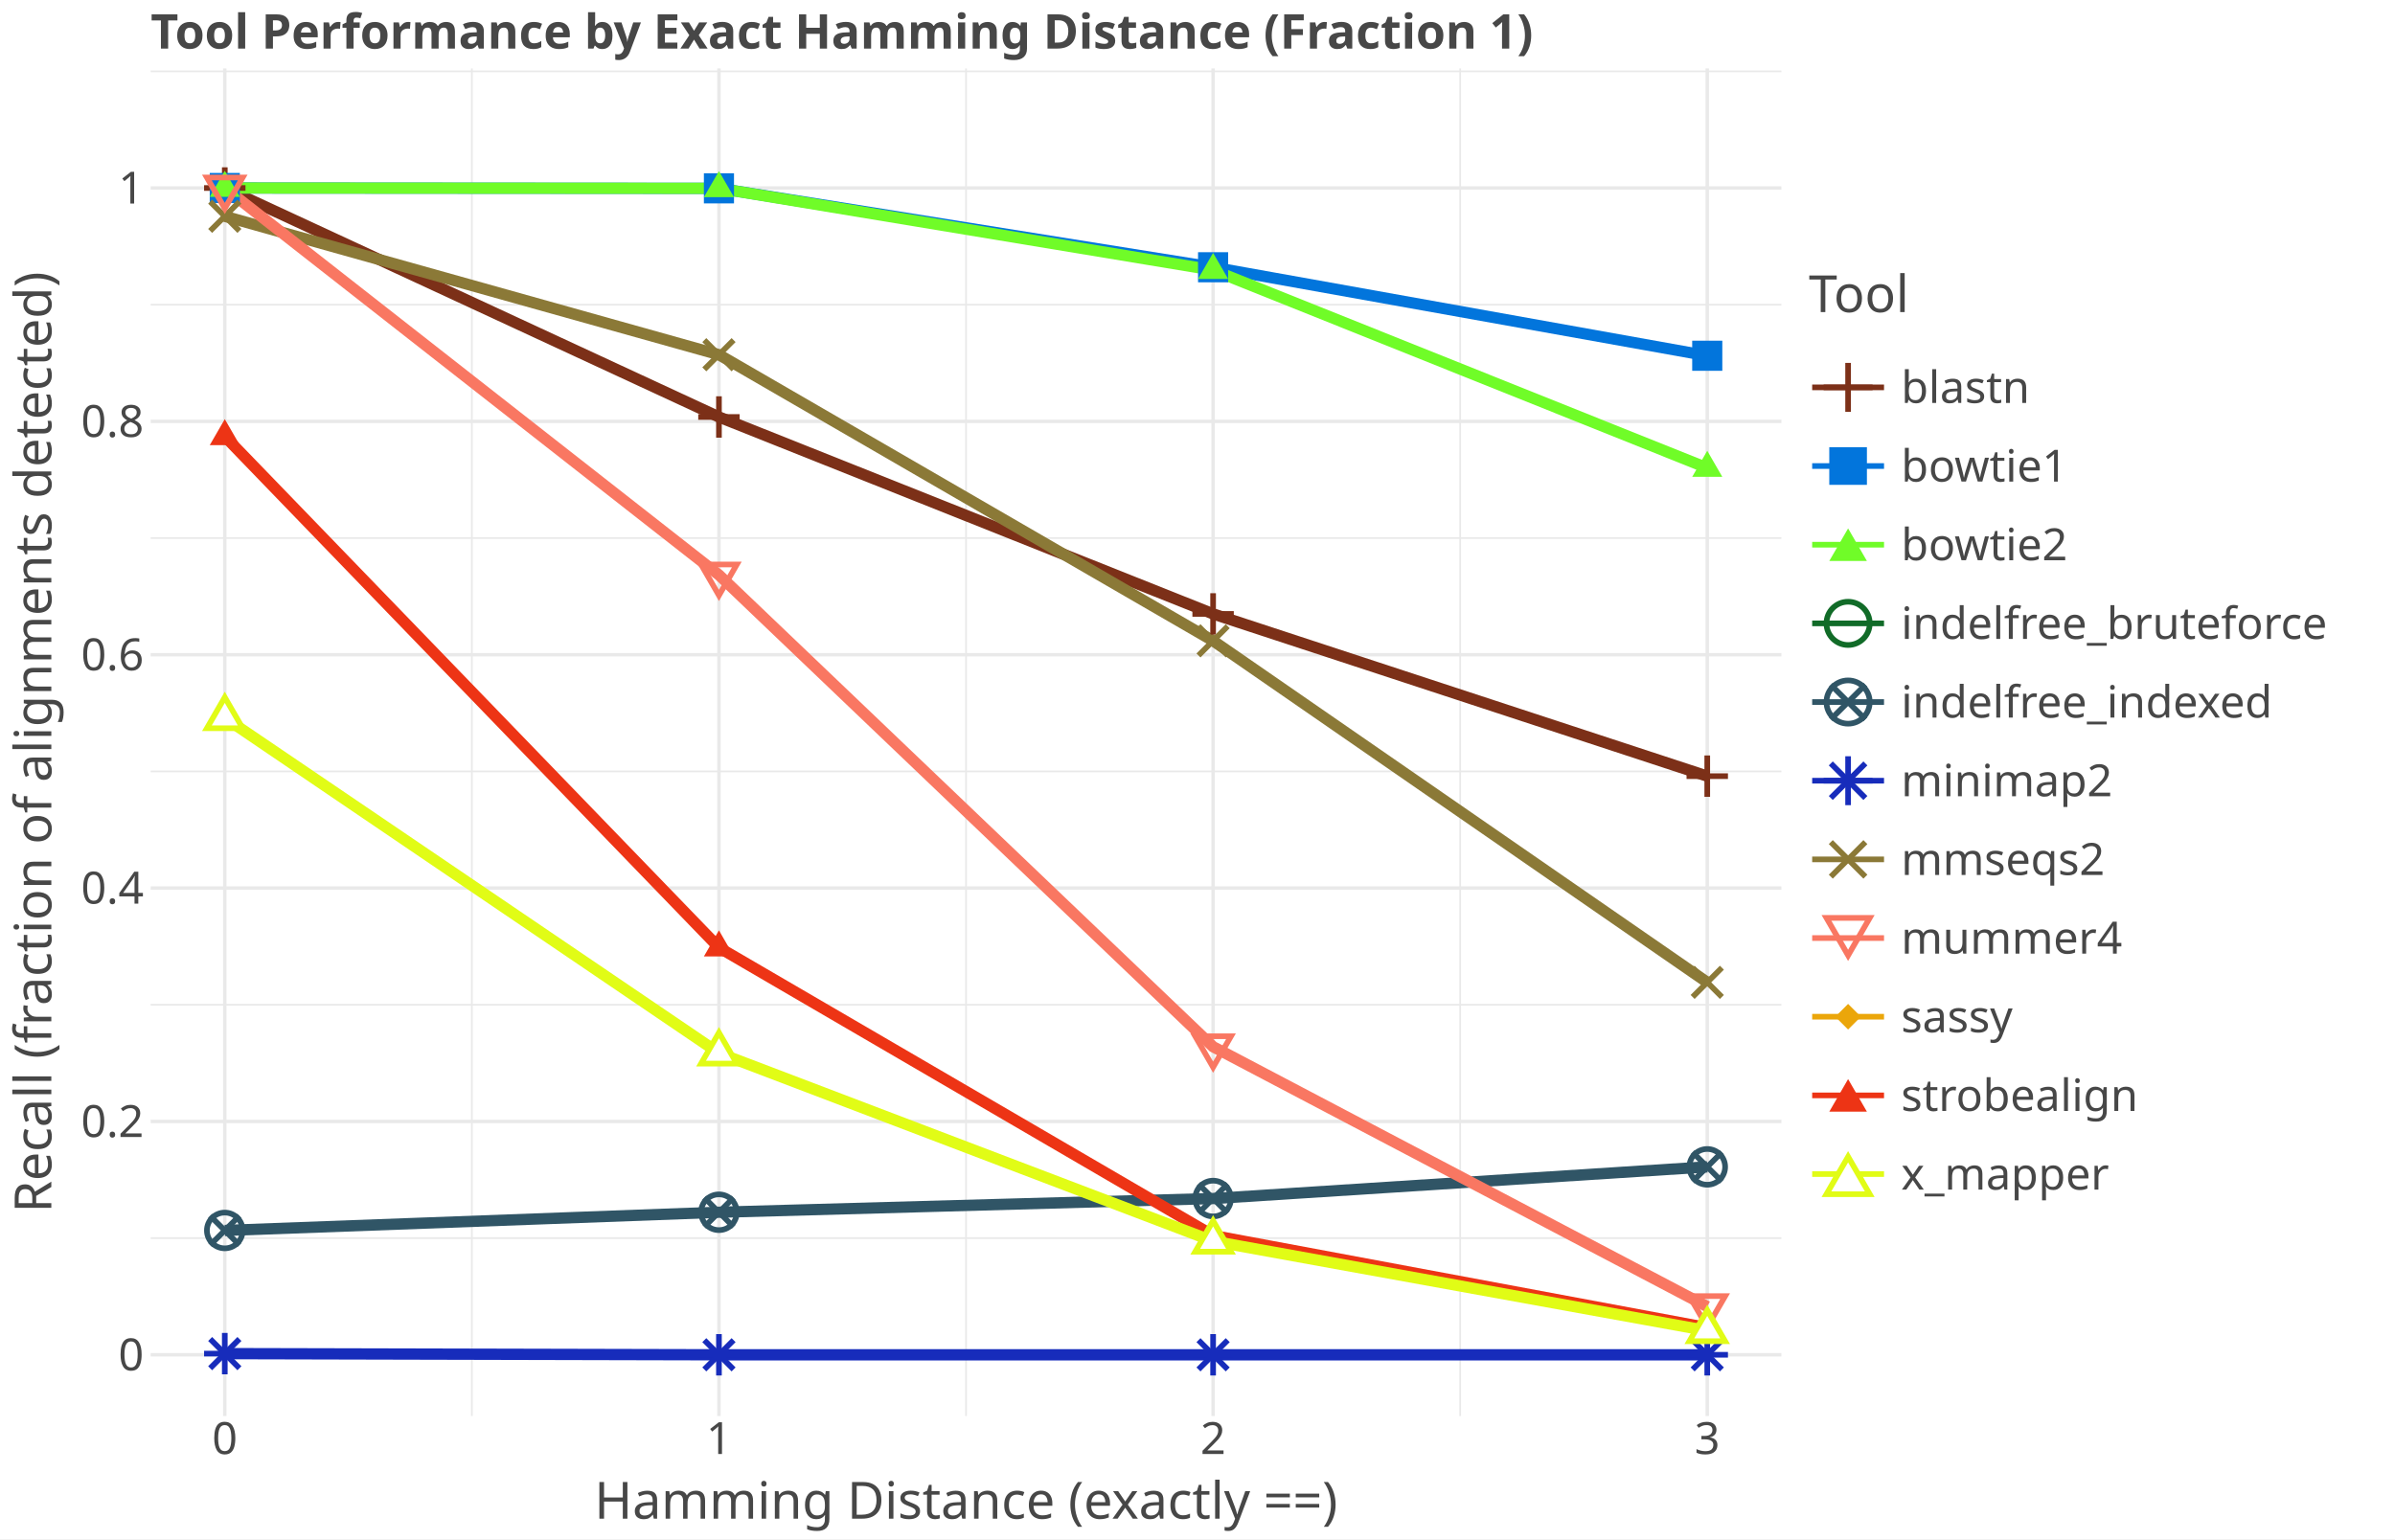
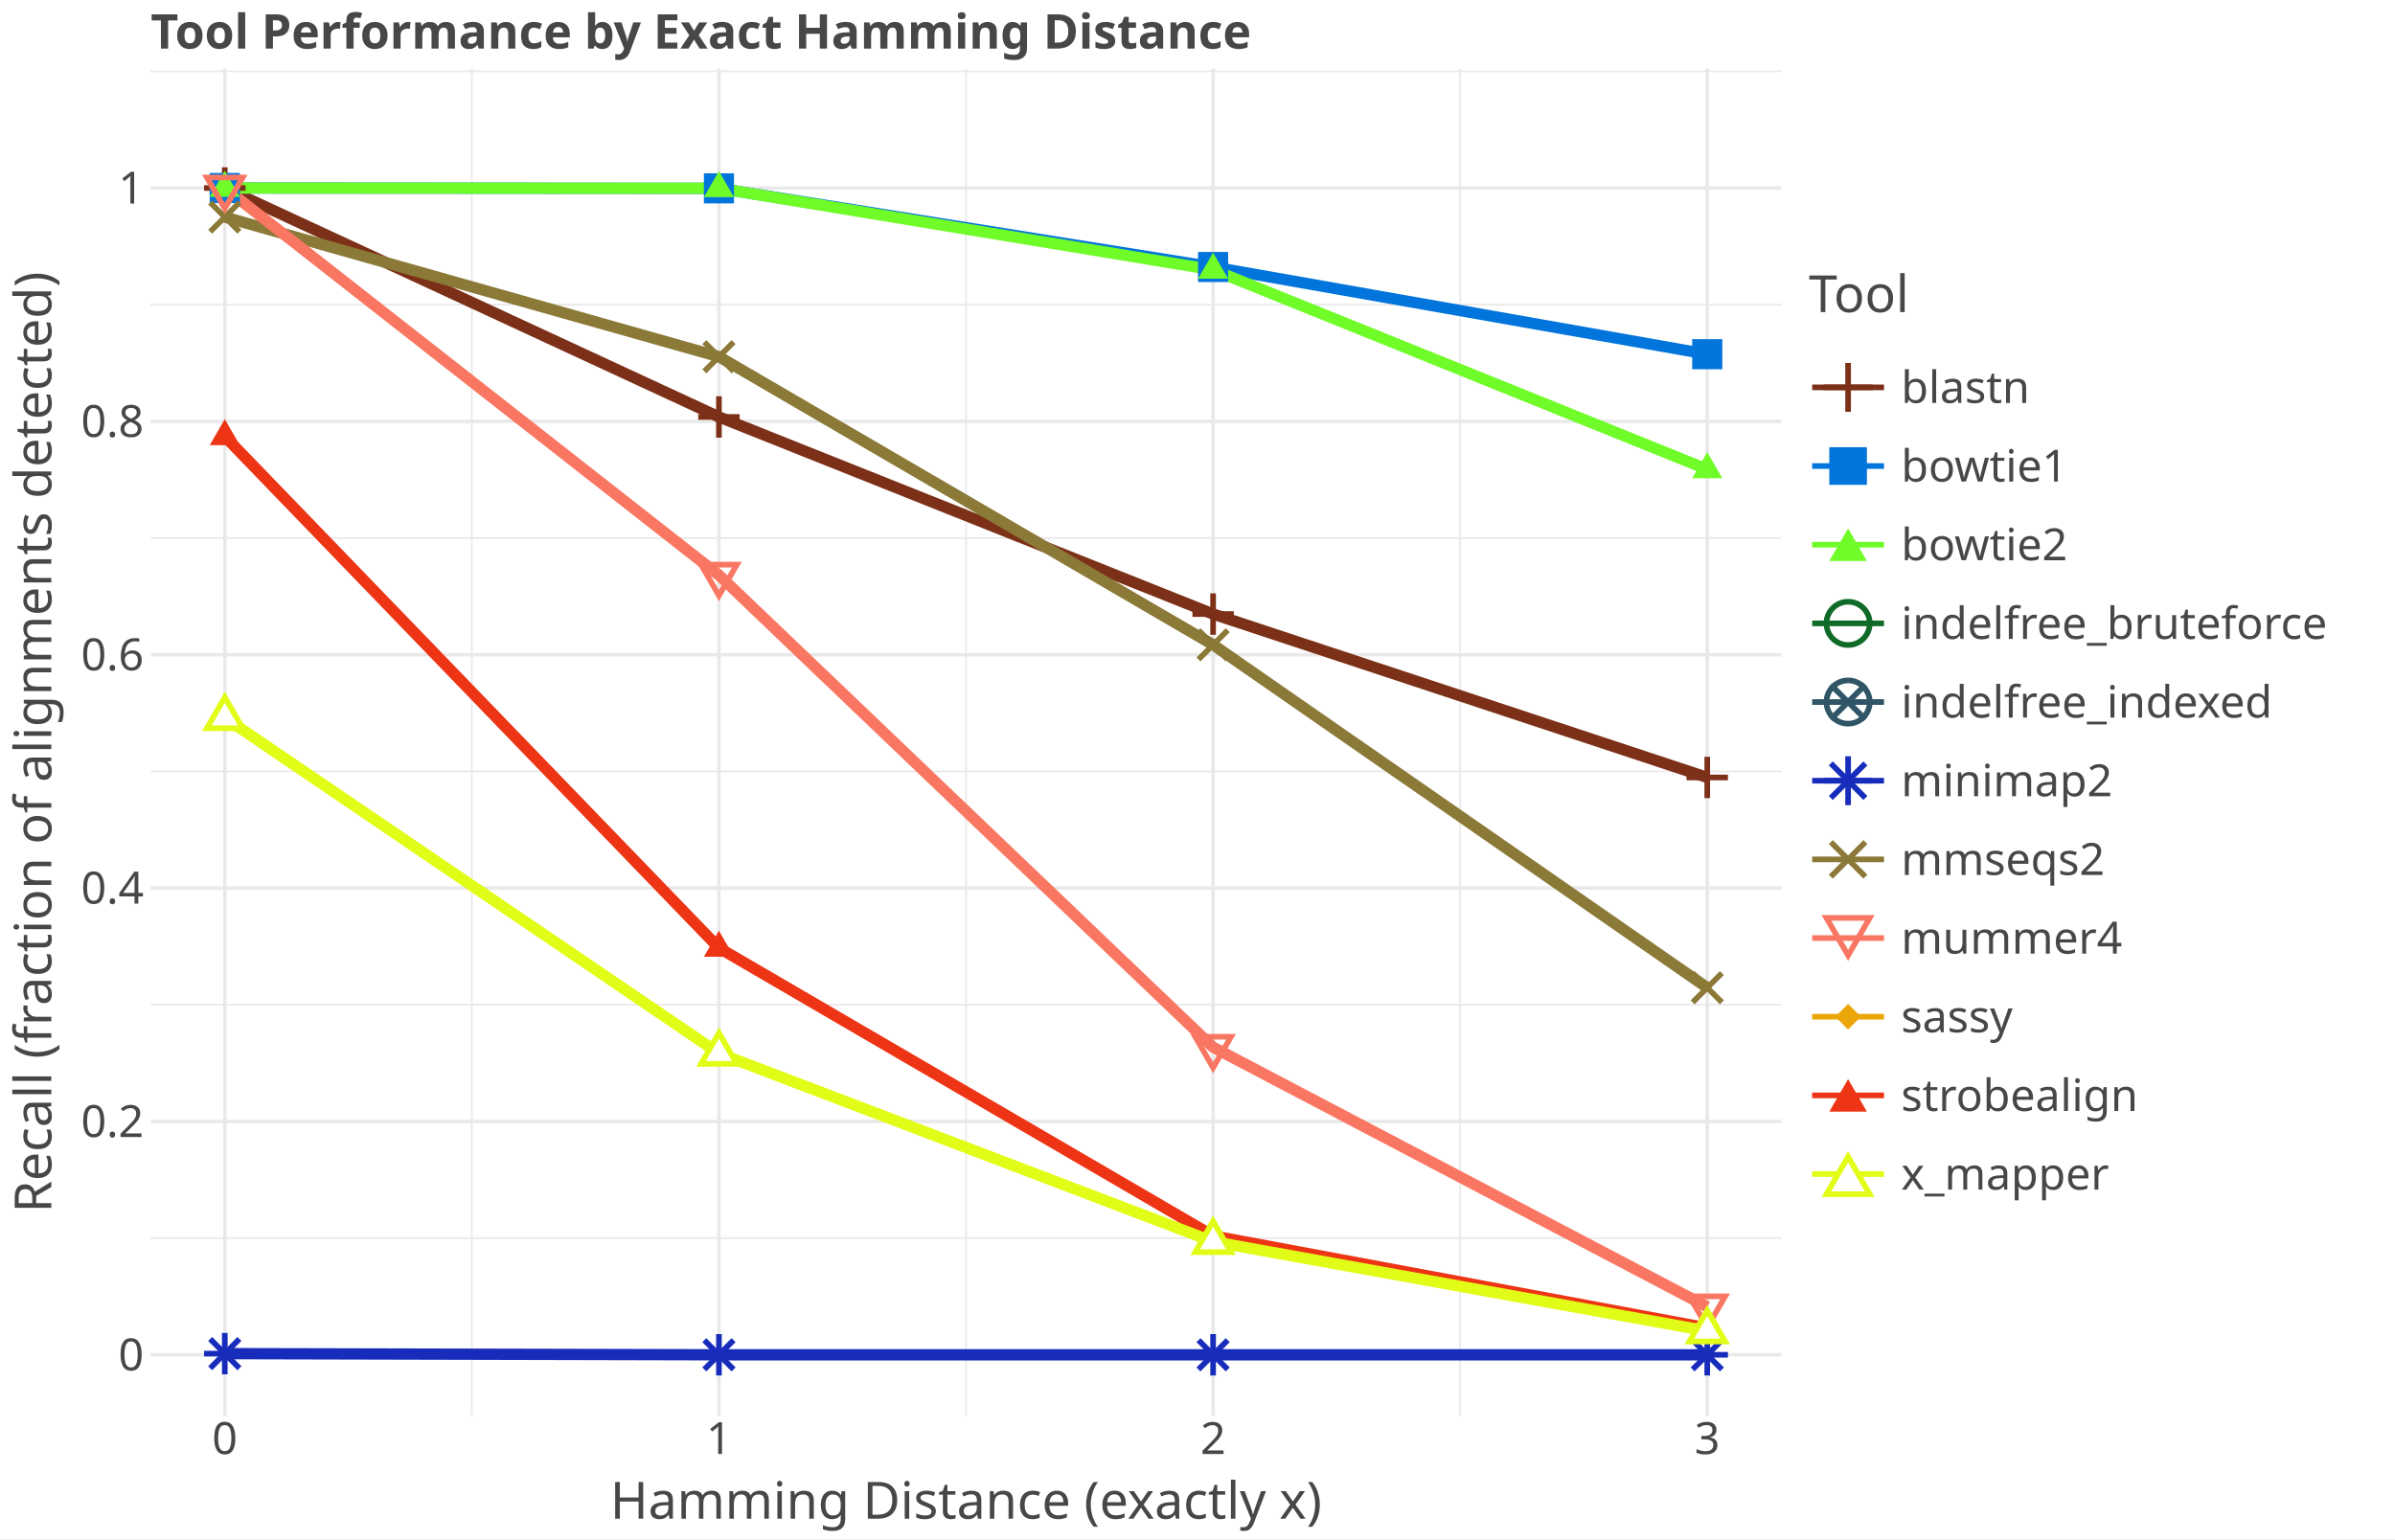
<svg xmlns="http://www.w3.org/2000/svg" display="block" class="plt-container" width="700.0" height="450.0">
  <style type="text/css">
  .plt-container {
   font-family: sans-serif;
   user-select: none;
   -webkit-user-select: none;
   -moz-user-select: none;
   -ms-user-select: none;
}
text {
   text-rendering: optimizeLegibility;
}
- #pObN2WB .plot-title {
+ #pEjBVhB .plot-title {
fill: #474747;
font-weight: bold;
font-style: normal;
font-family: sans-serif;
font-size: 14.0px;

}
- #pObN2WB .plot-subtitle {
+ #pEjBVhB .plot-subtitle {
fill: #474747;
font-weight: normal;
font-style: normal;
font-family: sans-serif;
font-size: 15.0px;

}
- #pObN2WB .plot-caption {
- fill: #474747;
- font-weight: normal;
- font-style: normal;
- font-family: sans-serif;
- font-size: 13.0px;
- 
- }
- #pObN2WB .hyperlink-element {
+ #pEjBVhB .plot-caption {
+ fill: #474747;
+ font-weight: normal;
+ font-style: normal;
+ font-family: sans-serif;
+ font-size: 13.0px;
+ 
+ }
+ #pEjBVhB .hyperlink-element {
fill: #118ed8;
font-weight: normal;
font-style: normal;

}
- #pObN2WB .legend-title {
+ #pEjBVhB .legend-title {
fill: #474747;
font-weight: normal;
font-style: normal;
font-family: sans-serif;
font-size: 15.0px;

}
- #pObN2WB .legend-item {
- fill: #474747;
- font-weight: normal;
- font-style: normal;
- font-family: sans-serif;
- font-size: 13.0px;
- 
- }
- #pObN2WB .axis-title-x {
+ #pEjBVhB .legend-item {
+ fill: #474747;
+ font-weight: normal;
+ font-style: normal;
+ font-family: sans-serif;
+ font-size: 13.0px;
+ 
+ }
+ #pEjBVhB .axis-title-x {
fill: #474747;
font-weight: normal;
font-style: normal;
font-family: sans-serif;
font-size: 15.0px;

}
- #pObN2WB .axis-text-x {
- fill: #474747;
- font-weight: normal;
- font-style: normal;
- font-family: sans-serif;
- font-size: 13.0px;
- 
- }
- #dtQzAPl .axis-tooltip-text-x {
+ #pEjBVhB .axis-text-x {
+ fill: #474747;
+ font-weight: normal;
+ font-style: normal;
+ font-family: sans-serif;
+ font-size: 13.0px;
+ 
+ }
+ #dHkpoab .axis-tooltip-text-x {
fill: #ffffff;
font-weight: normal;
font-style: normal;
font-family: sans-serif;
font-size: 13.0px;

}
- #pObN2WB .axis-title-y {
+ #pEjBVhB .axis-title-y {
fill: #474747;
font-weight: normal;
font-style: normal;
font-family: sans-serif;
font-size: 15.0px;

}
- #pObN2WB .axis-text-y {
- fill: #474747;
- font-weight: normal;
- font-style: normal;
- font-family: sans-serif;
- font-size: 13.0px;
- 
- }
- #dtQzAPl .axis-tooltip-text-y {
+ #pEjBVhB .axis-text-y {
+ fill: #474747;
+ font-weight: normal;
+ font-style: normal;
+ font-family: sans-serif;
+ font-size: 13.0px;
+ 
+ }
+ #dHkpoab .axis-tooltip-text-y {
fill: #ffffff;
font-weight: normal;
font-style: normal;
font-family: sans-serif;
font-size: 13.0px;

}
- #pObN2WB .facet-strip-text-x {
- fill: #474747;
- font-weight: normal;
- font-style: normal;
- font-family: sans-serif;
- font-size: 13.0px;
- 
- }
- #pObN2WB .facet-strip-text-y {
- fill: #474747;
- font-weight: normal;
- font-style: normal;
- font-family: sans-serif;
- font-size: 13.0px;
- 
- }
- #dtQzAPl .tooltip-text {
- fill: #474747;
- font-weight: normal;
- font-style: normal;
- font-family: sans-serif;
- font-size: 13.0px;
- 
- }
- #dtQzAPl .tooltip-title {
+ #pEjBVhB .facet-strip-text-x {
+ fill: #474747;
+ font-weight: normal;
+ font-style: normal;
+ font-family: sans-serif;
+ font-size: 13.0px;
+ 
+ }
+ #pEjBVhB .facet-strip-text-y {
+ fill: #474747;
+ font-weight: normal;
+ font-style: normal;
+ font-family: sans-serif;
+ font-size: 13.0px;
+ 
+ }
+ #dHkpoab .tooltip-text {
+ fill: #474747;
+ font-weight: normal;
+ font-style: normal;
+ font-family: sans-serif;
+ font-size: 13.0px;
+ 
+ }
+ #dHkpoab .tooltip-title {
fill: #474747;
font-weight: bold;
font-style: normal;
font-family: sans-serif;
font-size: 13.0px;

}
- #dtQzAPl .tooltip-label {
+ #dHkpoab .tooltip-label {
fill: #474747;
font-weight: bold;
font-style: normal;
font-family: sans-serif;
font-size: 13.0px;

}

  </style>
-   <g id="pObN2WB">
+   <g id="pEjBVhB">
    <path fill-rule="evenodd" fill="rgb(255,255,255)" fill-opacity="1.0" d="M0.0 0.0 L0.0 450.0 L700.0 450.0 L700.0 0.0 Z">
    </path>
    <g transform="translate(21.0 20.0 ) ">
      <g>
        <g transform="translate(23.0347 0.0 ) ">
          <g>
            <line x1="93.88" y1="0.0" x2="93.88" y2="394.0" stroke="rgb(233,233,233)" stroke-opacity="1.0" stroke-width="0.5" fill="none">
            </line>
            <line x1="238.31" y1="0.0" x2="238.31" y2="394.0" stroke="rgb(233,233,233)" stroke-opacity="1.0" stroke-width="0.5" fill="none">
            </line>
            <line x1="382.74" y1="0.0" x2="382.74" y2="394.0" stroke="rgb(233,233,233)" stroke-opacity="1.0" stroke-width="0.5" fill="none">
            </line>
            <line x1="21.665" y1="0.0" x2="21.665" y2="394.0" stroke="rgb(233,233,233)" stroke-opacity="1.0" stroke-width="1.0" fill="none">
            </line>
            <line x1="166.095" y1="0.0" x2="166.095" y2="394.0" stroke="rgb(233,233,233)" stroke-opacity="1.0" stroke-width="1.0" fill="none">
            </line>
            <line x1="310.525" y1="0.0" x2="310.525" y2="394.0" stroke="rgb(233,233,233)" stroke-opacity="1.0" stroke-width="1.0" fill="none">
            </line>
            <line x1="454.955" y1="0.0" x2="454.955" y2="394.0" stroke="rgb(233,233,233)" stroke-opacity="1.0" stroke-width="1.0" fill="none">
            </line>
          </g>
        </g>
        <g transform="translate(23.0347 0.0 ) ">
          <g>
            <line x1="0.0" y1="341.978" x2="476.62" y2="341.978" stroke="rgb(233,233,233)" stroke-opacity="1.0" stroke-width="0.5" fill="none">
            </line>
            <line x1="0.0" y1="273.753" x2="476.62" y2="273.753" stroke="rgb(233,233,233)" stroke-opacity="1.0" stroke-width="0.5" fill="none">
            </line>
            <line x1="0.0" y1="205.528" x2="476.62" y2="205.528" stroke="rgb(233,233,233)" stroke-opacity="1.0" stroke-width="0.5" fill="none">
            </line>
            <line x1="0.0" y1="137.303" x2="476.62" y2="137.303" stroke="rgb(233,233,233)" stroke-opacity="1.0" stroke-width="0.5" fill="none">
            </line>
            <line x1="0.0" y1="69.078" x2="476.62" y2="69.078" stroke="rgb(233,233,233)" stroke-opacity="1.0" stroke-width="0.5" fill="none">
            </line>
            <line x1="0.0" y1="0.853" x2="476.62" y2="0.853" stroke="rgb(233,233,233)" stroke-opacity="1.0" stroke-width="0.5" fill="none">
            </line>
            <line x1="0.0" y1="376.091" x2="476.62" y2="376.091" stroke="rgb(233,233,233)" stroke-opacity="1.0" stroke-width="1.0" fill="none">
            </line>
            <line x1="0.0" y1="307.866" x2="476.62" y2="307.866" stroke="rgb(233,233,233)" stroke-opacity="1.0" stroke-width="1.0" fill="none">
            </line>
            <line x1="0.0" y1="239.641" x2="476.62" y2="239.641" stroke="rgb(233,233,233)" stroke-opacity="1.0" stroke-width="1.0" fill="none">
            </line>
            <line x1="0.0" y1="171.416" x2="476.62" y2="171.416" stroke="rgb(233,233,233)" stroke-opacity="1.0" stroke-width="1.0" fill="none">
            </line>
            <line x1="0.0" y1="103.19" x2="476.62" y2="103.19" stroke="rgb(233,233,233)" stroke-opacity="1.0" stroke-width="1.0" fill="none">
            </line>
            <line x1="0.0" y1="34.965" x2="476.62" y2="34.965" stroke="rgb(233,233,233)" stroke-opacity="1.0" stroke-width="1.0" fill="none">
            </line>
          </g>
        </g>
      </g>
-       <g clip-path="url(#cJ5yN07)" clip-bounds-jfx="[rect (23.035, 0.0), (476.62, 394.0)]">
+       <g clip-path="url(#ccD4PP8)" clip-bounds-jfx="[rect (23.035, 0.0), (476.62, 394.0)]">
        <g transform="translate(23.0347 0.0 ) ">
          <g>
            <g>
              <g>
-                 <path d="M21.665 34.965 L21.665 34.965 L166.095 101.911 L310.525 159.486 L454.955 206.919 " fill="none" stroke-width="3.3" stroke="rgb(124,48,24)" stroke-opacity="1.0">
-                 </path>
-               </g>
-               <g>
-                 <path d="M21.665 34.965 L21.665 34.965 L166.095 35.065 L310.525 58.135 L454.955 84.008 " fill="none" stroke-width="3.3" stroke="rgb(2,117,220)" stroke-opacity="1.0">
-                 </path>
-               </g>
-               <g>
-                 <path d="M21.665 34.965 L21.665 34.965 L166.095 35.061 L310.525 58.967 L454.955 116.824 " fill="none" stroke-width="3.3" stroke="rgb(112,252,40)" stroke-opacity="1.0">
-                 </path>
-               </g>
-               <g>
-                 <path d="M21.665 339.741 L21.665 339.741 L166.095 334.416 L310.525 330.409 L454.955 321.147 " fill="none" stroke-width="3.3" stroke="rgb(48,85,102)" stroke-opacity="1.0">
+                 <path d="M21.665 34.965 L21.665 34.965 L166.095 101.901 L310.525 159.526 L454.955 207.298 " fill="none" stroke-width="3.3" stroke="rgb(124,48,24)" stroke-opacity="1.0">
+                 </path>
+               </g>
+               <g>
+                 <path d="M21.665 34.965 L21.665 34.965 L166.095 35.067 L310.525 58.06 L454.955 83.557 " fill="none" stroke-width="3.3" stroke="rgb(2,117,220)" stroke-opacity="1.0">
+                 </path>
+               </g>
+               <g>
+                 <path d="M21.665 34.965 L21.665 34.965 L166.095 35.062 L310.525 58.898 L454.955 117.224 " fill="none" stroke-width="3.3" stroke="rgb(112,252,40)" stroke-opacity="1.0">
                </path>
              </g>
              <g>
                <path d="M21.665 375.749 L21.665 375.749 L166.095 376.091 L310.525 376.091 L454.955 376.091 " fill="none" stroke-width="3.3" stroke="rgb(23,44,187)" stroke-opacity="1.0">
                </path>
              </g>
              <g>
-                 <path d="M21.665 43.238 L21.665 43.238 L166.095 83.706 L310.525 167.353 L454.955 267.199 " fill="none" stroke-width="3.3" stroke="rgb(139,121,55)" stroke-opacity="1.0">
-                 </path>
-               </g>
-               <g>
-                 <path d="M21.665 34.965 L21.665 34.965 L166.095 148.097 L310.525 286.031 L454.955 362.008 " fill="none" stroke-width="3.3" stroke="rgb(249,119,98)" stroke-opacity="1.0">
-                 </path>
-               </g>
-               <g>
-                 <path d="M21.665 107.567 L21.665 107.567 L166.095 257.037 L310.525 341.219 L454.955 368.168 " fill="none" stroke-width="3.3" stroke="rgb(237,52,21)" stroke-opacity="1.0">
-                 </path>
-               </g>
-               <g>
-                 <path d="M21.665 189.843 L21.665 189.843 L166.095 287.884 L310.525 342.882 L454.955 369.054 " fill="none" stroke-width="3.3" stroke="rgb(225,252,22)" stroke-opacity="1.0">
+                 <path d="M21.665 43.464 L21.665 43.464 L166.095 84.29 L310.525 168.517 L454.955 268.77 " fill="none" stroke-width="3.3" stroke="rgb(139,121,55)" stroke-opacity="1.0">
+                 </path>
+               </g>
+               <g>
+                 <path d="M21.665 34.965 L21.665 34.965 L166.095 148.15 L310.525 286.175 L454.955 362.079 " fill="none" stroke-width="3.3" stroke="rgb(249,119,98)" stroke-opacity="1.0">
+                 </path>
+               </g>
+               <g>
+                 <path d="M21.665 107.565 L21.665 107.565 L166.095 257.141 L310.525 341.332 L454.955 368.259 " fill="none" stroke-width="3.3" stroke="rgb(237,52,21)" stroke-opacity="1.0">
+                 </path>
+               </g>
+               <g>
+                 <path d="M21.665 189.833 L21.665 189.833 L166.095 287.971 L310.525 343.009 L454.955 369.135 " fill="none" stroke-width="3.3" stroke="rgb(225,252,22)" stroke-opacity="1.0">
                </path>
              </g>
            </g>
            <g>
              <g>
                <g>
                  <line fill="#000000" fill-opacity="0.0" stroke="#7c3018" stroke-width="1.65" x1="15.615" y1="34.965" x2="27.715" y2="34.965" transform="rotate(0.0 21.66454 34.96537 ) " />
                  <line fill="#000000" fill-opacity="0.0" stroke="#7c3018" stroke-width="1.65" x1="21.665" y1="28.915" x2="21.665" y2="41.015" transform="rotate(0.0 21.66454 34.96537 ) " />
                  <rect fill="#0275dc" stroke="#0275dc" stroke-opacity="0.0" stroke-width="0.0" x="17.265" y="30.565" height="8.8" width="8.8" transform="rotate(0.0 21.66454 34.96537 ) " />
                  <path fill="#70fc28" stroke="#70fc28" stroke-opacity="0.0" stroke-width="0.0" d="M21.665 29.93 L21.665 29.93 L26.065 37.551 L17.265 37.551 Z" transform="rotate(0.0 21.66454 34.96537 ) " />
-                   <circle fill="#000000" fill-opacity="0.0" stroke="#305566" stroke-width="1.65" cx="21.665" cy="339.741" r="5.225" transform="rotate(0.0 21.66454 339.7413 ) " />
-                   <line fill="#000000" fill-opacity="0.0" stroke="#305566" stroke-width="1.65" x1="17.387" y1="335.463" x2="25.943" y2="344.019" transform="rotate(0.0 21.66454 339.7413 ) " />
-                   <line fill="#000000" fill-opacity="0.0" stroke="#305566" stroke-width="1.65" x1="17.387" y1="344.019" x2="25.943" y2="335.463" transform="rotate(0.0 21.66454 339.7413 ) " />
-                   <line fill="#000000" fill-opacity="0.0" stroke="#172cbb" stroke-width="1.65" x1="15.615" y1="375.749" x2="27.715" y2="375.749" transform="rotate(0.0 21.66454 375.749 ) " />
-                   <line fill="#000000" fill-opacity="0.0" stroke="#172cbb" stroke-width="1.65" x1="21.665" y1="369.699" x2="21.665" y2="381.799" transform="rotate(0.0 21.66454 375.749 ) " />
-                   <line fill="#000000" fill-opacity="0.0" stroke="#172cbb" stroke-width="1.65" x1="17.387" y1="371.471" x2="25.943" y2="380.027" transform="rotate(0.0 21.66454 375.749 ) " />
-                   <line fill="#000000" fill-opacity="0.0" stroke="#172cbb" stroke-width="1.65" x1="17.387" y1="380.027" x2="25.943" y2="371.471" transform="rotate(0.0 21.66454 375.749 ) " />
-                   <line fill="#000000" fill-opacity="0.0" stroke="#8b7937" stroke-width="1.65" x1="17.387" y1="38.96" x2="25.943" y2="47.516" transform="rotate(0.0 21.66454 43.23848 ) " />
-                   <line fill="#000000" fill-opacity="0.0" stroke="#8b7937" stroke-width="1.65" x1="17.387" y1="47.516" x2="25.943" y2="38.96" transform="rotate(0.0 21.66454 43.23848 ) " />
+                   <line fill="#000000" fill-opacity="0.0" stroke="#172cbb" stroke-width="1.65" x1="15.615" y1="375.749" x2="27.715" y2="375.749" transform="rotate(0.0 21.66454 375.7488 ) " />
+                   <line fill="#000000" fill-opacity="0.0" stroke="#172cbb" stroke-width="1.65" x1="21.665" y1="369.699" x2="21.665" y2="381.799" transform="rotate(0.0 21.66454 375.7488 ) " />
+                   <line fill="#000000" fill-opacity="0.0" stroke="#172cbb" stroke-width="1.65" x1="17.387" y1="371.471" x2="25.943" y2="380.027" transform="rotate(0.0 21.66454 375.7488 ) " />
+                   <line fill="#000000" fill-opacity="0.0" stroke="#172cbb" stroke-width="1.65" x1="17.387" y1="380.027" x2="25.943" y2="371.471" transform="rotate(0.0 21.66454 375.7488 ) " />
+                   <line fill="#000000" fill-opacity="0.0" stroke="#8b7937" stroke-width="1.65" x1="17.387" y1="39.186" x2="25.943" y2="47.742" transform="rotate(0.0 21.66454 43.46434 ) " />
+                   <line fill="#000000" fill-opacity="0.0" stroke="#8b7937" stroke-width="1.65" x1="17.387" y1="47.742" x2="25.943" y2="39.186" transform="rotate(0.0 21.66454 43.46434 ) " />
                  <path fill="#000000" fill-opacity="0.0" stroke="#f97762" stroke-width="1.65" d="M16.44 31.895 L16.44 31.895 L26.89 31.895 L21.665 40.945 Z" transform="rotate(0.0 21.66454 34.96537 ) " />
-                   <path fill="#ed3415" stroke="#ed3415" stroke-opacity="0.0" stroke-width="0.0" d="M21.665 102.532 L21.665 102.532 L26.065 110.153 L17.265 110.153 Z" transform="rotate(0.0 21.66454 107.567 ) " />
-                   <path fill="#ffffff" stroke="#e1fc16" stroke-width="1.65" d="M21.665 183.864 L21.665 183.864 L26.89 192.914 L16.44 192.914 Z" transform="rotate(0.0 21.66454 189.8429 ) " />
-                   <line fill="#000000" fill-opacity="0.0" stroke="#7c3018" stroke-width="1.65" x1="160.045" y1="101.911" x2="172.145" y2="101.911" transform="rotate(0.0 166.0948 101.9107 ) " />
-                   <line fill="#000000" fill-opacity="0.0" stroke="#7c3018" stroke-width="1.65" x1="166.095" y1="95.861" x2="166.095" y2="107.961" transform="rotate(0.0 166.0948 101.9107 ) " />
-                   <rect fill="#0275dc" stroke="#0275dc" stroke-opacity="0.0" stroke-width="0.0" x="161.695" y="30.665" height="8.8" width="8.8" transform="rotate(0.0 166.0948 35.06525 ) " />
-                   <path fill="#70fc28" stroke="#70fc28" stroke-opacity="0.0" stroke-width="0.0" d="M166.095 30.026 L166.095 30.026 L170.495 37.647 L161.695 37.647 Z" transform="rotate(0.0 166.0948 35.06122 ) " />
-                   <circle fill="#000000" fill-opacity="0.0" stroke="#305566" stroke-width="1.65" cx="166.095" cy="334.416" r="5.225" transform="rotate(0.0 166.0948 334.4158 ) " />
-                   <line fill="#000000" fill-opacity="0.0" stroke="#305566" stroke-width="1.65" x1="161.817" y1="330.138" x2="170.373" y2="338.694" transform="rotate(0.0 166.0948 334.4158 ) " />
-                   <line fill="#000000" fill-opacity="0.0" stroke="#305566" stroke-width="1.65" x1="161.817" y1="338.694" x2="170.373" y2="330.138" transform="rotate(0.0 166.0948 334.4158 ) " />
+                   <path fill="#ed3415" stroke="#ed3415" stroke-opacity="0.0" stroke-width="0.0" d="M21.665 102.53 L21.665 102.53 L26.065 110.151 L17.265 110.151 Z" transform="rotate(0.0 21.66454 107.5651 ) " />
+                   <path fill="#ffffff" stroke="#e1fc16" stroke-width="1.65" d="M21.665 183.854 L21.665 183.854 L26.89 192.904 L16.44 192.904 Z" transform="rotate(0.0 21.66454 189.833 ) " />
+                   <line fill="#000000" fill-opacity="0.0" stroke="#7c3018" stroke-width="1.65" x1="160.045" y1="101.901" x2="172.145" y2="101.901" transform="rotate(0.0 166.0948 101.9008 ) " />
+                   <line fill="#000000" fill-opacity="0.0" stroke="#7c3018" stroke-width="1.65" x1="166.095" y1="95.851" x2="166.095" y2="107.951" transform="rotate(0.0 166.0948 101.9008 ) " />
+                   <rect fill="#0275dc" stroke="#0275dc" stroke-opacity="0.0" stroke-width="0.0" x="161.695" y="30.667" height="8.8" width="8.8" transform="rotate(0.0 166.0948 35.06662 ) " />
+                   <path fill="#70fc28" stroke="#70fc28" stroke-opacity="0.0" stroke-width="0.0" d="M166.095 30.027 L166.095 30.027 L170.495 37.648 L161.695 37.648 Z" transform="rotate(0.0 166.0948 35.06241 ) " />
                  <line fill="#000000" fill-opacity="0.0" stroke="#172cbb" stroke-width="1.65" x1="160.045" y1="376.091" x2="172.145" y2="376.091" transform="rotate(0.0 166.0948 376.0909 ) " />
                  <line fill="#000000" fill-opacity="0.0" stroke="#172cbb" stroke-width="1.65" x1="166.095" y1="370.041" x2="166.095" y2="382.141" transform="rotate(0.0 166.0948 376.0909 ) " />
                  <line fill="#000000" fill-opacity="0.0" stroke="#172cbb" stroke-width="1.65" x1="161.817" y1="371.813" x2="170.373" y2="380.369" transform="rotate(0.0 166.0948 376.0909 ) " />
                  <line fill="#000000" fill-opacity="0.0" stroke="#172cbb" stroke-width="1.65" x1="161.817" y1="380.369" x2="170.373" y2="371.813" transform="rotate(0.0 166.0948 376.0909 ) " />
-                   <line fill="#000000" fill-opacity="0.0" stroke="#8b7937" stroke-width="1.65" x1="161.817" y1="79.428" x2="170.373" y2="87.984" transform="rotate(0.0 166.0948 83.70579 ) " />
-                   <line fill="#000000" fill-opacity="0.0" stroke="#8b7937" stroke-width="1.65" x1="161.817" y1="87.984" x2="170.373" y2="79.428" transform="rotate(0.0 166.0948 83.70579 ) " />
-                   <path fill="#000000" fill-opacity="0.0" stroke="#f97762" stroke-width="1.65" d="M160.87 145.026 L160.87 145.026 L171.32 145.026 L166.095 154.076 Z" transform="rotate(0.0 166.0948 148.0971 ) " />
-                   <path fill="#ed3415" stroke="#ed3415" stroke-opacity="0.0" stroke-width="0.0" d="M166.095 252.002 L166.095 252.002 L170.495 259.623 L161.695 259.623 Z" transform="rotate(0.0 166.0948 257.0368 ) " />
-                   <path fill="#ffffff" stroke="#e1fc16" stroke-width="1.65" d="M166.095 281.905 L166.095 281.905 L171.32 290.955 L160.87 290.955 Z" transform="rotate(0.0 166.0948 287.8838 ) " />
-                   <line fill="#000000" fill-opacity="0.0" stroke="#7c3018" stroke-width="1.65" x1="304.475" y1="159.486" x2="316.575" y2="159.486" transform="rotate(0.0 310.525 159.4856 ) " />
-                   <line fill="#000000" fill-opacity="0.0" stroke="#7c3018" stroke-width="1.65" x1="310.525" y1="153.436" x2="310.525" y2="165.536" transform="rotate(0.0 310.525 159.4856 ) " />
-                   <rect fill="#0275dc" stroke="#0275dc" stroke-opacity="0.0" stroke-width="0.0" x="306.125" y="53.735" height="8.8" width="8.8" transform="rotate(0.0 310.525 58.13471 ) " />
-                   <path fill="#70fc28" stroke="#70fc28" stroke-opacity="0.0" stroke-width="0.0" d="M310.525 53.932 L310.525 53.932 L314.925 61.553 L306.125 61.553 Z" transform="rotate(0.0 310.525 58.9673 ) " />
-                   <circle fill="#000000" fill-opacity="0.0" stroke="#305566" stroke-width="1.65" cx="310.525" cy="330.409" r="5.225" transform="rotate(0.0 310.525 330.4093 ) " />
-                   <line fill="#000000" fill-opacity="0.0" stroke="#305566" stroke-width="1.65" x1="306.247" y1="326.131" x2="314.803" y2="334.687" transform="rotate(0.0 310.525 330.4093 ) " />
-                   <line fill="#000000" fill-opacity="0.0" stroke="#305566" stroke-width="1.65" x1="306.247" y1="334.687" x2="314.803" y2="326.131" transform="rotate(0.0 310.525 330.4093 ) " />
+                   <line fill="#000000" fill-opacity="0.0" stroke="#8b7937" stroke-width="1.65" x1="161.817" y1="80.012" x2="170.373" y2="88.568" transform="rotate(0.0 166.0948 84.28971 ) " />
+                   <line fill="#000000" fill-opacity="0.0" stroke="#8b7937" stroke-width="1.65" x1="161.817" y1="88.568" x2="170.373" y2="80.012" transform="rotate(0.0 166.0948 84.28971 ) " />
+                   <path fill="#000000" fill-opacity="0.0" stroke="#f97762" stroke-width="1.65" d="M160.87 145.079 L160.87 145.079 L171.32 145.079 L166.095 154.129 Z" transform="rotate(0.0 166.0948 148.1503 ) " />
+                   <path fill="#ed3415" stroke="#ed3415" stroke-opacity="0.0" stroke-width="0.0" d="M166.095 252.106 L166.095 252.106 L170.495 259.727 L161.695 259.727 Z" transform="rotate(0.0 166.0948 257.1413 ) " />
+                   <path fill="#ffffff" stroke="#e1fc16" stroke-width="1.65" d="M166.095 281.992 L166.095 281.992 L171.32 291.042 L160.87 291.042 Z" transform="rotate(0.0 166.0948 287.9713 ) " />
+                   <line fill="#000000" fill-opacity="0.0" stroke="#7c3018" stroke-width="1.65" x1="304.475" y1="159.526" x2="316.575" y2="159.526" transform="rotate(0.0 310.525 159.5256 ) " />
+                   <line fill="#000000" fill-opacity="0.0" stroke="#7c3018" stroke-width="1.65" x1="310.525" y1="153.476" x2="310.525" y2="165.576" transform="rotate(0.0 310.525 159.5256 ) " />
+                   <rect fill="#0275dc" stroke="#0275dc" stroke-opacity="0.0" stroke-width="0.0" x="306.125" y="53.66" height="8.8" width="8.8" transform="rotate(0.0 310.525 58.05951 ) " />
+                   <path fill="#70fc28" stroke="#70fc28" stroke-opacity="0.0" stroke-width="0.0" d="M310.525 53.863 L310.525 53.863 L314.925 61.484 L306.125 61.484 Z" transform="rotate(0.0 310.525 58.89787 ) " />
                  <line fill="#000000" fill-opacity="0.0" stroke="#172cbb" stroke-width="1.65" x1="304.475" y1="376.091" x2="316.575" y2="376.091" transform="rotate(0.0 310.525 376.0909 ) " />
                  <line fill="#000000" fill-opacity="0.0" stroke="#172cbb" stroke-width="1.65" x1="310.525" y1="370.041" x2="310.525" y2="382.141" transform="rotate(0.0 310.525 376.0909 ) " />
                  <line fill="#000000" fill-opacity="0.0" stroke="#172cbb" stroke-width="1.65" x1="306.247" y1="371.813" x2="314.803" y2="380.369" transform="rotate(0.0 310.525 376.0909 ) " />
                  <line fill="#000000" fill-opacity="0.0" stroke="#172cbb" stroke-width="1.65" x1="306.247" y1="380.369" x2="314.803" y2="371.813" transform="rotate(0.0 310.525 376.0909 ) " />
-                   <line fill="#000000" fill-opacity="0.0" stroke="#8b7937" stroke-width="1.65" x1="306.247" y1="163.075" x2="314.803" y2="171.631" transform="rotate(0.0 310.525 167.3526 ) " />
-                   <line fill="#000000" fill-opacity="0.0" stroke="#8b7937" stroke-width="1.65" x1="306.247" y1="171.631" x2="314.803" y2="163.075" transform="rotate(0.0 310.525 167.3526 ) " />
-                   <path fill="#000000" fill-opacity="0.0" stroke="#f97762" stroke-width="1.65" d="M305.3 282.96 L305.3 282.96 L315.75 282.96 L310.525 292.01 Z" transform="rotate(0.0 310.525 286.0308 ) " />
-                   <path fill="#ed3415" stroke="#ed3415" stroke-opacity="0.0" stroke-width="0.0" d="M310.525 336.184 L310.525 336.184 L314.925 343.805 L306.125 343.805 Z" transform="rotate(0.0 310.525 341.2189 ) " />
-                   <path fill="#ffffff" stroke="#e1fc16" stroke-width="1.65" d="M310.525 336.903 L310.525 336.903 L315.75 345.953 L305.3 345.953 Z" transform="rotate(0.0 310.525 342.8825 ) " />
-                   <line fill="#000000" fill-opacity="0.0" stroke="#7c3018" stroke-width="1.65" x1="448.905" y1="206.919" x2="461.005" y2="206.919" transform="rotate(0.0 454.9553 206.919 ) " />
-                   <line fill="#000000" fill-opacity="0.0" stroke="#7c3018" stroke-width="1.65" x1="454.955" y1="200.869" x2="454.955" y2="212.969" transform="rotate(0.0 454.9553 206.919 ) " />
-                   <rect fill="#0275dc" stroke="#0275dc" stroke-opacity="0.0" stroke-width="0.0" x="450.555" y="79.608" height="8.8" width="8.8" transform="rotate(0.0 454.9553 84.00849 ) " />
-                   <path fill="#70fc28" stroke="#70fc28" stroke-opacity="0.0" stroke-width="0.0" d="M454.955 111.789 L454.955 111.789 L459.355 119.41 L450.555 119.41 Z" transform="rotate(0.0 454.9553 116.8242 ) " />
-                   <circle fill="#000000" fill-opacity="0.0" stroke="#305566" stroke-width="1.65" cx="454.955" cy="321.147" r="5.225" transform="rotate(0.0 454.9553 321.147 ) " />
-                   <line fill="#000000" fill-opacity="0.0" stroke="#305566" stroke-width="1.65" x1="450.677" y1="316.869" x2="459.233" y2="325.425" transform="rotate(0.0 454.9553 321.147 ) " />
-                   <line fill="#000000" fill-opacity="0.0" stroke="#305566" stroke-width="1.65" x1="450.677" y1="325.425" x2="459.233" y2="316.869" transform="rotate(0.0 454.9553 321.147 ) " />
+                   <line fill="#000000" fill-opacity="0.0" stroke="#8b7937" stroke-width="1.65" x1="306.247" y1="164.239" x2="314.803" y2="172.795" transform="rotate(0.0 310.525 168.5171 ) " />
+                   <line fill="#000000" fill-opacity="0.0" stroke="#8b7937" stroke-width="1.65" x1="306.247" y1="172.795" x2="314.803" y2="164.239" transform="rotate(0.0 310.525 168.5171 ) " />
+                   <path fill="#000000" fill-opacity="0.0" stroke="#f97762" stroke-width="1.65" d="M305.3 283.104 L305.3 283.104 L315.75 283.104 L310.525 292.154 Z" transform="rotate(0.0 310.525 286.175 ) " />
+                   <path fill="#ed3415" stroke="#ed3415" stroke-opacity="0.0" stroke-width="0.0" d="M310.525 336.297 L310.525 336.297 L314.925 343.918 L306.125 343.918 Z" transform="rotate(0.0 310.525 341.3317 ) " />
+                   <path fill="#ffffff" stroke="#e1fc16" stroke-width="1.65" d="M310.525 337.029 L310.525 337.029 L315.75 346.079 L305.3 346.079 Z" transform="rotate(0.0 310.525 343.0086 ) " />
+                   <line fill="#000000" fill-opacity="0.0" stroke="#7c3018" stroke-width="1.65" x1="448.905" y1="207.298" x2="461.005" y2="207.298" transform="rotate(0.0 454.9553 207.2976 ) " />
+                   <line fill="#000000" fill-opacity="0.0" stroke="#7c3018" stroke-width="1.65" x1="454.955" y1="201.248" x2="454.955" y2="213.348" transform="rotate(0.0 454.9553 207.2976 ) " />
+                   <rect fill="#0275dc" stroke="#0275dc" stroke-opacity="0.0" stroke-width="0.0" x="450.555" y="79.157" height="8.8" width="8.8" transform="rotate(0.0 454.9553 83.55664 ) " />
+                   <path fill="#70fc28" stroke="#70fc28" stroke-opacity="0.0" stroke-width="0.0" d="M454.955 112.189 L454.955 112.189 L459.355 119.81 L450.555 119.81 Z" transform="rotate(0.0 454.9553 117.2238 ) " />
                  <line fill="#000000" fill-opacity="0.0" stroke="#172cbb" stroke-width="1.65" x1="448.905" y1="376.091" x2="461.005" y2="376.091" transform="rotate(0.0 454.9553 376.0909 ) " />
                  <line fill="#000000" fill-opacity="0.0" stroke="#172cbb" stroke-width="1.65" x1="454.955" y1="370.041" x2="454.955" y2="382.141" transform="rotate(0.0 454.9553 376.0909 ) " />
                  <line fill="#000000" fill-opacity="0.0" stroke="#172cbb" stroke-width="1.65" x1="450.677" y1="371.813" x2="459.233" y2="380.369" transform="rotate(0.0 454.9553 376.0909 ) " />
                  <line fill="#000000" fill-opacity="0.0" stroke="#172cbb" stroke-width="1.65" x1="450.677" y1="380.369" x2="459.233" y2="371.813" transform="rotate(0.0 454.9553 376.0909 ) " />
-                   <line fill="#000000" fill-opacity="0.0" stroke="#8b7937" stroke-width="1.65" x1="450.677" y1="262.921" x2="459.233" y2="271.477" transform="rotate(0.0 454.9553 267.1988 ) " />
-                   <line fill="#000000" fill-opacity="0.0" stroke="#8b7937" stroke-width="1.65" x1="450.677" y1="271.477" x2="459.233" y2="262.921" transform="rotate(0.0 454.9553 267.1988 ) " />
-                   <path fill="#000000" fill-opacity="0.0" stroke="#f97762" stroke-width="1.65" d="M449.73 358.937 L449.73 358.937 L460.18 358.937 L454.955 367.987 Z" transform="rotate(0.0 454.9553 362.0081 ) " />
-                   <path fill="#ed3415" stroke="#ed3415" stroke-opacity="0.0" stroke-width="0.0" d="M454.955 363.133 L454.955 363.133 L459.355 370.754 L450.555 370.754 Z" transform="rotate(0.0 454.9553 368.1681 ) " />
-                   <path fill="#ffffff" stroke="#e1fc16" stroke-width="1.65" d="M454.955 363.074 L454.955 363.074 L460.18 372.124 L449.73 372.124 Z" transform="rotate(0.0 454.9553 369.0536 ) " />
+                   <line fill="#000000" fill-opacity="0.0" stroke="#8b7937" stroke-width="1.65" x1="450.677" y1="264.492" x2="459.233" y2="273.048" transform="rotate(0.0 454.9553 268.77 ) " />
+                   <line fill="#000000" fill-opacity="0.0" stroke="#8b7937" stroke-width="1.65" x1="450.677" y1="273.048" x2="459.233" y2="264.492" transform="rotate(0.0 454.9553 268.77 ) " />
+                   <path fill="#000000" fill-opacity="0.0" stroke="#f97762" stroke-width="1.65" d="M449.73 359.008 L449.73 359.008 L460.18 359.008 L454.955 368.058 Z" transform="rotate(0.0 454.9553 362.0786 ) " />
+                   <path fill="#ed3415" stroke="#ed3415" stroke-opacity="0.0" stroke-width="0.0" d="M454.955 363.223 L454.955 363.223 L459.355 370.844 L450.555 370.844 Z" transform="rotate(0.0 454.9553 368.2585 ) " />
+                   <path fill="#ffffff" stroke="#e1fc16" stroke-width="1.65" d="M454.955 363.155 L454.955 363.155 L460.18 372.205 L449.73 372.205 Z" transform="rotate(0.0 454.9553 369.1346 ) " />
                </g>
              </g>
            </g>
          </g>
        </g>
        <defs>
-           <clipPath id="czCLeyd">
+           <clipPath id="cCGimO4">
            <rect x="23.035" y="0.0" width="476.62" height="394.0">
            </rect>
          </clipPath>
        </defs>
        <defs>
-           <clipPath id="cJ5yN07">
+           <clipPath id="ccD4PP8">
            <rect x="23.035" y="0.0" width="476.62" height="394.0">
            </rect>
          </clipPath>
        </defs>
      </g>
      <g>
        <g transform="translate(23.0347 394.0 ) ">
          <g transform="translate(21.66454 0.0 ) ">
            <g transform="translate(0.0 2.0 ) ">
              <text style="font-size:13.0px;" y="0.0" class="axis-text-x" text-anchor="middle" dy="0.7em">
                <tspan>0</tspan>
              </text>
            </g>
          </g>
          <g transform="translate(166.0948 0.0 ) ">
            <g transform="translate(0.0 2.0 ) ">
              <text style="font-size:13.0px;" y="0.0" class="axis-text-x" text-anchor="middle" dy="0.7em">
                <tspan>1</tspan>
              </text>
            </g>
          </g>
          <g transform="translate(310.525 0.0 ) ">
            <g transform="translate(0.0 2.0 ) ">
              <text style="font-size:13.0px;" y="0.0" class="axis-text-x" text-anchor="middle" dy="0.7em">
                <tspan>2</tspan>
              </text>
            </g>
          </g>
          <g transform="translate(454.9553 0.0 ) ">
            <g transform="translate(0.0 2.0 ) ">
              <text style="font-size:13.0px;" y="0.0" class="axis-text-x" text-anchor="middle" dy="0.7em">
                <tspan>3</tspan>
              </text>
            </g>
          </g>
        </g>
        <g transform="translate(23.0347 0.0 ) ">
          <g transform="translate(0.0 376.0909 ) ">
            <g transform="translate(-2.0 0.0 ) ">
              <text style="font-size:13.0px;" y="0.0" class="axis-text-y" text-anchor="end" dy="0.35em">
                <tspan>0</tspan>
              </text>
            </g>
          </g>
          <g transform="translate(0.0 307.8658 ) ">
            <g transform="translate(-2.0 0.0 ) ">
              <text style="font-size:13.0px;" y="0.0" class="axis-text-y" text-anchor="end" dy="0.35em">
                <tspan>0.2</tspan>
              </text>
            </g>
          </g>
          <g transform="translate(0.0 239.6407 ) ">
            <g transform="translate(-2.0 0.0 ) ">
              <text style="font-size:13.0px;" y="0.0" class="axis-text-y" text-anchor="end" dy="0.35em">
                <tspan>0.4</tspan>
              </text>
            </g>
          </g>
          <g transform="translate(0.0 171.4156 ) ">
            <g transform="translate(-2.0 0.0 ) ">
              <text style="font-size:13.0px;" y="0.0" class="axis-text-y" text-anchor="end" dy="0.35em">
                <tspan>0.6</tspan>
              </text>
            </g>
          </g>
          <g transform="translate(0.0 103.1905 ) ">
            <g transform="translate(-2.0 0.0 ) ">
              <text style="font-size:13.0px;" y="0.0" class="axis-text-y" text-anchor="end" dy="0.35em">
                <tspan>0.8</tspan>
              </text>
            </g>
          </g>
          <g transform="translate(0.0 34.96537 ) ">
            <g transform="translate(-2.0 0.0 ) ">
              <text style="font-size:13.0px;" y="0.0" class="axis-text-y" text-anchor="end" dy="0.35em">
                <tspan>1</tspan>
              </text>
            </g>
          </g>
        </g>
      </g>
    </g>
    <g transform="translate(44.0347 14.2 ) ">
      <text style="font-size:14.0px;" y="0.0" class="plot-title">
-         <tspan>Tool Performance by Exact Hamming Distance (Fraction 1)</tspan>
+         <tspan>Tool Performance by Exact Hamming Distance</tspan>
      </text>
    </g>
    <g transform="translate(15.0 217.0 ) rotate(-90.0 ) ">
      <text style="font-size:15.0px;" y="0.0" class="axis-title-y" text-anchor="middle">
        <tspan>Recall (fraction of alignments detected)</tspan>
      </text>
    </g>
    <g transform="translate(282.3446 444.0 ) ">
      <text style="font-size:15.0px;" y="0.0" class="axis-title-x" text-anchor="middle">
-         <tspan>Hamming Distance (exactly ==)</tspan>
+         <tspan>Hamming Distance (exactly x)</tspan>
      </text>
    </g>
    <g transform="translate(523.6545 74.25 ) ">
      <rect x="0.0" y="0.0" height="285.5" width="173.345" stroke="rgb(71,71,71)" stroke-opacity="1.0" stroke-width="0.0" fill="rgb(255,255,255)" fill-opacity="1.0">
      </rect>
      <g transform="translate(5.0 5.0 ) ">
        <g transform="translate(0.0 12.0 ) ">
          <text style="font-size:15.0px;" y="0.0" class="legend-title">
            <tspan>Tool</tspan>
          </text>
        </g>
        <g transform="translate(0.0 22.5 ) ">
          <g transform="">
            <g>
              <g transform="translate(1.0 1.0 ) ">
                <g>
                  <line x1="0.0" y1="10.5" x2="21.0" y2="10.5" stroke="rgb(124,48,24)" stroke-opacity="1.0" fill="rgb(255,255,255)" fill-opacity="1.0" stroke-width="1.65">
                  </line>
                </g>
                <g>
                  <g>
                    <line fill="#000000" fill-opacity="0.0" stroke="#7c3018" stroke-width="1.65" x1="3.35" y1="10.5" x2="17.65" y2="10.5" transform="rotate(0.0 10.5 10.5 ) " />
                    <line fill="#000000" fill-opacity="0.0" stroke="#7c3018" stroke-width="1.65" x1="10.5" y1="3.35" x2="10.5" y2="17.65" transform="rotate(0.0 10.5 10.5 ) " />
                  </g>
                </g>
              </g>
            </g>
            <g transform="translate(26.9903 11.5 ) ">
              <text style="font-size:13.0px;" y="0.0" class="legend-item" dy="0.35em">
                <tspan>blastn</tspan>
              </text>
            </g>
          </g>
          <g transform="translate(0.0 23.0 ) ">
            <g>
              <g transform="translate(1.0 1.0 ) ">
                <g>
                  <line x1="0.0" y1="10.5" x2="21.0" y2="10.5" stroke="rgb(2,117,220)" stroke-opacity="1.0" fill="rgb(255,255,255)" fill-opacity="1.0" stroke-width="1.65">
                  </line>
                </g>
                <g>
                  <g>
                    <rect fill="#0275dc" stroke="#0275dc" stroke-opacity="0.0" stroke-width="0.0" x="5.0" y="5.0" height="11.0" width="11.0" transform="rotate(0.0 10.5 10.5 ) " />
                  </g>
                </g>
              </g>
            </g>
            <g transform="translate(26.9903 11.5 ) ">
              <text style="font-size:13.0px;" y="0.0" class="legend-item" dy="0.35em">
                <tspan>bowtie1</tspan>
              </text>
            </g>
          </g>
          <g transform="translate(0.0 46.0 ) ">
            <g>
              <g transform="translate(1.0 1.0 ) ">
                <g>
                  <line x1="0.0" y1="10.5" x2="21.0" y2="10.5" stroke="rgb(112,252,40)" stroke-opacity="1.0" fill="rgb(255,255,255)" fill-opacity="1.0" stroke-width="1.65">
                  </line>
                </g>
                <g>
                  <g>
                    <path fill="#70fc28" stroke="#70fc28" stroke-opacity="0.0" stroke-width="0.0" d="M10.5 5.737 L10.5 5.737 L16.0 15.263 L5.0 15.263 Z" transform="rotate(0.0 10.5 10.5 ) " />
                  </g>
                </g>
              </g>
            </g>
            <g transform="translate(26.9903 11.5 ) ">
              <text style="font-size:13.0px;" y="0.0" class="legend-item" dy="0.35em">
                <tspan>bowtie2</tspan>
              </text>
            </g>
          </g>
          <g transform="translate(0.0 69.0 ) ">
            <g>
              <g transform="translate(1.0 1.0 ) ">
                <g>
                  <line x1="0.0" y1="10.5" x2="21.0" y2="10.5" stroke="rgb(17,107,40)" stroke-opacity="1.0" fill="rgb(255,255,255)" fill-opacity="1.0" stroke-width="1.65">
                  </line>
                </g>
                <g>
                  <g>
                    <circle fill="#000000" fill-opacity="0.0" stroke="#116b28" stroke-width="1.65" cx="10.5" cy="10.5" r="6.325" />
                  </g>
                </g>
              </g>
            </g>
            <g transform="translate(26.9903 11.5 ) ">
              <text style="font-size:13.0px;" y="0.0" class="legend-item" dy="0.35em">
                <tspan>indelfree_bruteforce</tspan>
              </text>
            </g>
          </g>
          <g transform="translate(0.0 92.0 ) ">
            <g>
              <g transform="translate(1.0 1.0 ) ">
                <g>
                  <line x1="0.0" y1="10.5" x2="21.0" y2="10.5" stroke="rgb(48,85,102)" stroke-opacity="1.0" fill="rgb(255,255,255)" fill-opacity="1.0" stroke-width="1.65">
                  </line>
                </g>
                <g>
                  <g>
                    <circle fill="#000000" fill-opacity="0.0" stroke="#305566" stroke-width="1.65" cx="10.5" cy="10.5" r="6.325" transform="rotate(0.0 10.5 10.5 ) " />
                    <line fill="#000000" fill-opacity="0.0" stroke="#305566" stroke-width="1.65" x1="5.444" y1="5.444" x2="15.556" y2="15.556" transform="rotate(0.0 10.5 10.5 ) " />
                    <line fill="#000000" fill-opacity="0.0" stroke="#305566" stroke-width="1.65" x1="5.444" y1="15.556" x2="15.556" y2="5.444" transform="rotate(0.0 10.5 10.5 ) " />
                  </g>
                </g>
              </g>
            </g>
            <g transform="translate(26.9903 11.5 ) ">
              <text style="font-size:13.0px;" y="0.0" class="legend-item" dy="0.35em">
                <tspan>indelfree_indexed</tspan>
              </text>
            </g>
          </g>
          <g transform="translate(0.0 115.0 ) ">
            <g>
              <g transform="translate(1.0 1.0 ) ">
                <g>
                  <line x1="0.0" y1="10.5" x2="21.0" y2="10.5" stroke="rgb(23,44,187)" stroke-opacity="1.0" fill="rgb(255,255,255)" fill-opacity="1.0" stroke-width="1.65">
                  </line>
                </g>
                <g>
                  <g>
                    <line fill="#000000" fill-opacity="0.0" stroke="#172cbb" stroke-width="1.65" x1="3.35" y1="10.5" x2="17.65" y2="10.5" transform="rotate(0.0 10.5 10.5 ) " />
                    <line fill="#000000" fill-opacity="0.0" stroke="#172cbb" stroke-width="1.65" x1="10.5" y1="3.35" x2="10.5" y2="17.65" transform="rotate(0.0 10.5 10.5 ) " />
                    <line fill="#000000" fill-opacity="0.0" stroke="#172cbb" stroke-width="1.65" x1="5.444" y1="5.444" x2="15.556" y2="15.556" transform="rotate(0.0 10.5 10.5 ) " />
                    <line fill="#000000" fill-opacity="0.0" stroke="#172cbb" stroke-width="1.65" x1="5.444" y1="15.556" x2="15.556" y2="5.444" transform="rotate(0.0 10.5 10.5 ) " />
                  </g>
                </g>
              </g>
            </g>
            <g transform="translate(26.9903 11.5 ) ">
              <text style="font-size:13.0px;" y="0.0" class="legend-item" dy="0.35em">
                <tspan>minimap2</tspan>
              </text>
            </g>
          </g>
          <g transform="translate(0.0 138.0 ) ">
            <g>
              <g transform="translate(1.0 1.0 ) ">
                <g>
                  <line x1="0.0" y1="10.5" x2="21.0" y2="10.5" stroke="rgb(139,121,55)" stroke-opacity="1.0" fill="rgb(255,255,255)" fill-opacity="1.0" stroke-width="1.65">
                  </line>
                </g>
                <g>
                  <g>
                    <line fill="#000000" fill-opacity="0.0" stroke="#8b7937" stroke-width="1.65" x1="5.444" y1="5.444" x2="15.556" y2="15.556" transform="rotate(0.0 10.5 10.5 ) " />
                    <line fill="#000000" fill-opacity="0.0" stroke="#8b7937" stroke-width="1.65" x1="5.444" y1="15.556" x2="15.556" y2="5.444" transform="rotate(0.0 10.5 10.5 ) " />
                  </g>
                </g>
              </g>
            </g>
            <g transform="translate(26.9903 11.5 ) ">
              <text style="font-size:13.0px;" y="0.0" class="legend-item" dy="0.35em">
                <tspan>mmseqs2</tspan>
              </text>
            </g>
          </g>
          <g transform="translate(0.0 161.0 ) ">
            <g>
              <g transform="translate(1.0 1.0 ) ">
                <g>
                  <line x1="0.0" y1="10.5" x2="21.0" y2="10.5" stroke="rgb(249,119,98)" stroke-opacity="1.0" fill="rgb(255,255,255)" fill-opacity="1.0" stroke-width="1.65">
                  </line>
                </g>
                <g>
                  <g>
                    <path fill="#000000" fill-opacity="0.0" stroke="#f97762" stroke-width="1.65" d="M4.175 4.61 L4.175 4.61 L16.825 4.61 L10.5 15.565 Z" transform="rotate(0.0 10.5 10.5 ) " />
                  </g>
                </g>
              </g>
            </g>
            <g transform="translate(26.9903 11.5 ) ">
              <text style="font-size:13.0px;" y="0.0" class="legend-item" dy="0.35em">
                <tspan>mummer4</tspan>
              </text>
            </g>
          </g>
          <g transform="translate(0.0 184.0 ) ">
            <g>
              <g transform="translate(1.0 1.0 ) ">
                <g>
                  <line x1="0.0" y1="10.5" x2="21.0" y2="10.5" stroke="rgb(235,166,10)" stroke-opacity="1.0" fill="rgb(255,255,255)" fill-opacity="1.0" stroke-width="1.65">
                  </line>
                </g>
                <g>
                  <g>
                    <path fill="#eba60a" stroke="#eba60a" stroke-opacity="0.0" stroke-width="0.0" d="M10.5 6.75 L10.5 6.75 L14.25 10.5 L10.5 14.25 L6.75 10.5 Z" transform="rotate(0.0 10.5 10.5 ) " />
                  </g>
                </g>
              </g>
            </g>
            <g transform="translate(26.9903 11.5 ) ">
              <text style="font-size:13.0px;" y="0.0" class="legend-item" dy="0.35em">
                <tspan>sassy</tspan>
              </text>
            </g>
          </g>
          <g transform="translate(0.0 207.0 ) ">
            <g>
              <g transform="translate(1.0 1.0 ) ">
                <g>
                  <line x1="0.0" y1="10.5" x2="21.0" y2="10.5" stroke="rgb(237,52,21)" stroke-opacity="1.0" fill="rgb(255,255,255)" fill-opacity="1.0" stroke-width="1.65">
                  </line>
                </g>
                <g>
                  <g>
                    <path fill="#ed3415" stroke="#ed3415" stroke-opacity="0.0" stroke-width="0.0" d="M10.5 5.737 L10.5 5.737 L16.0 15.263 L5.0 15.263 Z" transform="rotate(0.0 10.5 10.5 ) " />
                  </g>
                </g>
              </g>
            </g>
            <g transform="translate(26.9903 11.5 ) ">
              <text style="font-size:13.0px;" y="0.0" class="legend-item" dy="0.35em">
                <tspan>strobealign</tspan>
              </text>
            </g>
          </g>
          <g transform="translate(0.0 230.0 ) ">
            <g>
              <g transform="translate(1.0 1.0 ) ">
                <g>
                  <line x1="0.0" y1="10.5" x2="21.0" y2="10.5" stroke="rgb(225,252,22)" stroke-opacity="1.0" fill="rgb(255,255,255)" fill-opacity="1.0" stroke-width="1.65">
                  </line>
                </g>
                <g>
                  <g>
                    <path fill="#ffffff" stroke="#e1fc16" stroke-width="1.65" d="M10.5 5.435 L10.5 5.435 L16.825 16.39 L4.175 16.39 Z" transform="rotate(0.0 10.5 10.5 ) " />
                  </g>
                </g>
              </g>
            </g>
            <g transform="translate(26.9903 11.5 ) ">
              <text style="font-size:13.0px;" y="0.0" class="legend-item" dy="0.35em">
                <tspan>x_mapper</tspan>
              </text>
            </g>
          </g>
        </g>
      </g>
    </g>
    <path fill="rgb(0,0,0)" fill-opacity="0.0" stroke="rgb(71,71,71)" stroke-opacity="1.0" stroke-width="0.0" d="M0.0 0.0 L0.0 450.0 L700.0 450.0 L700.0 0.0 Z" pointer-events="none">
    </path>
  </g>
-   <g id="dtQzAPl">
+   <g id="dHkpoab">
  </g>
</svg>
